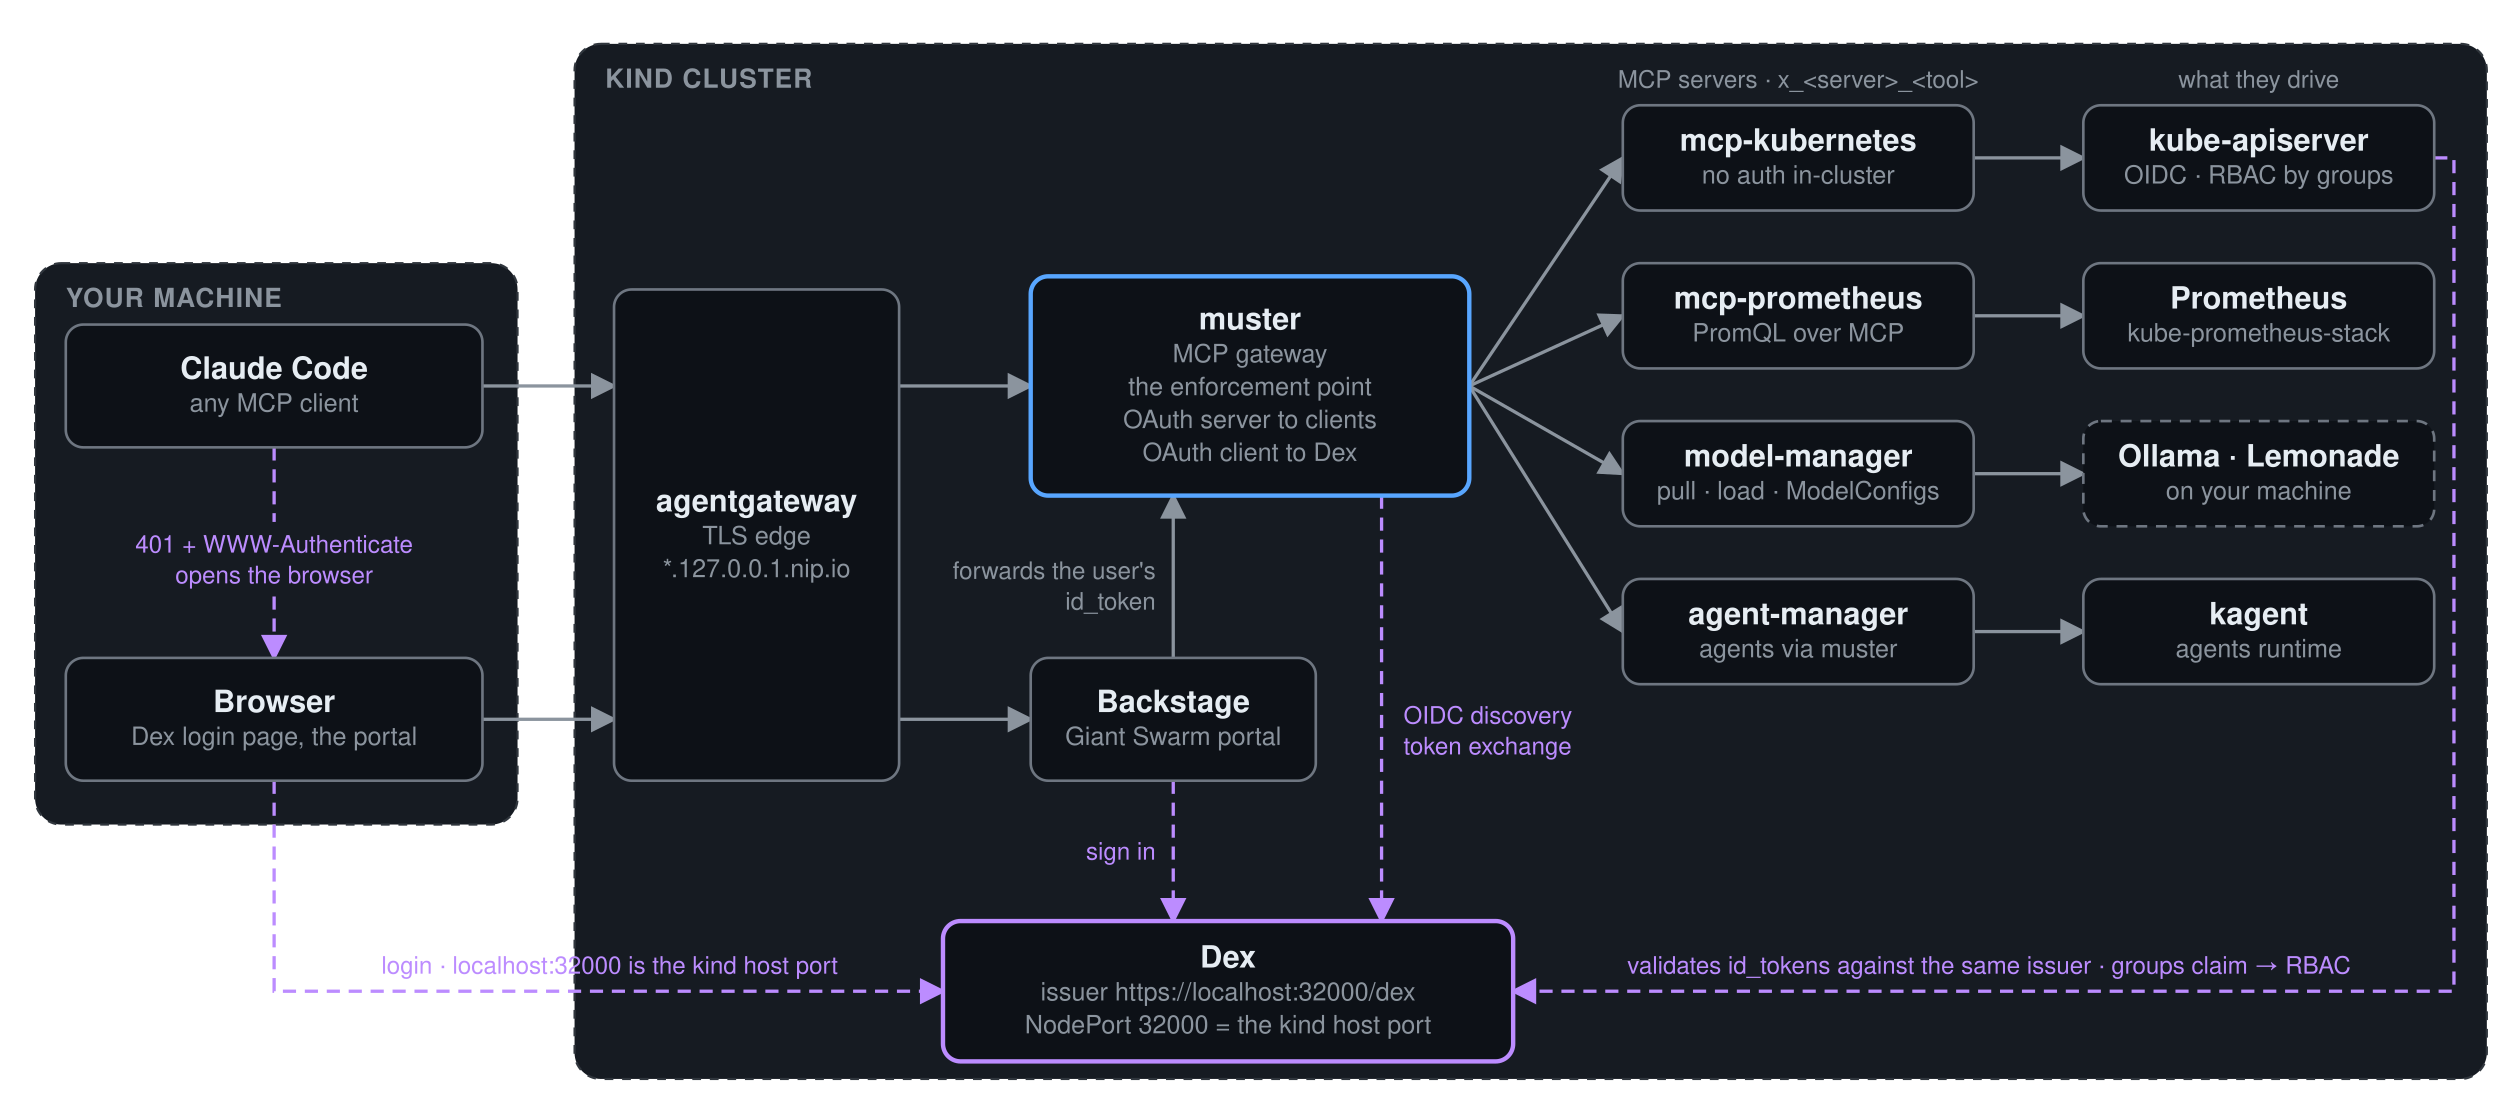
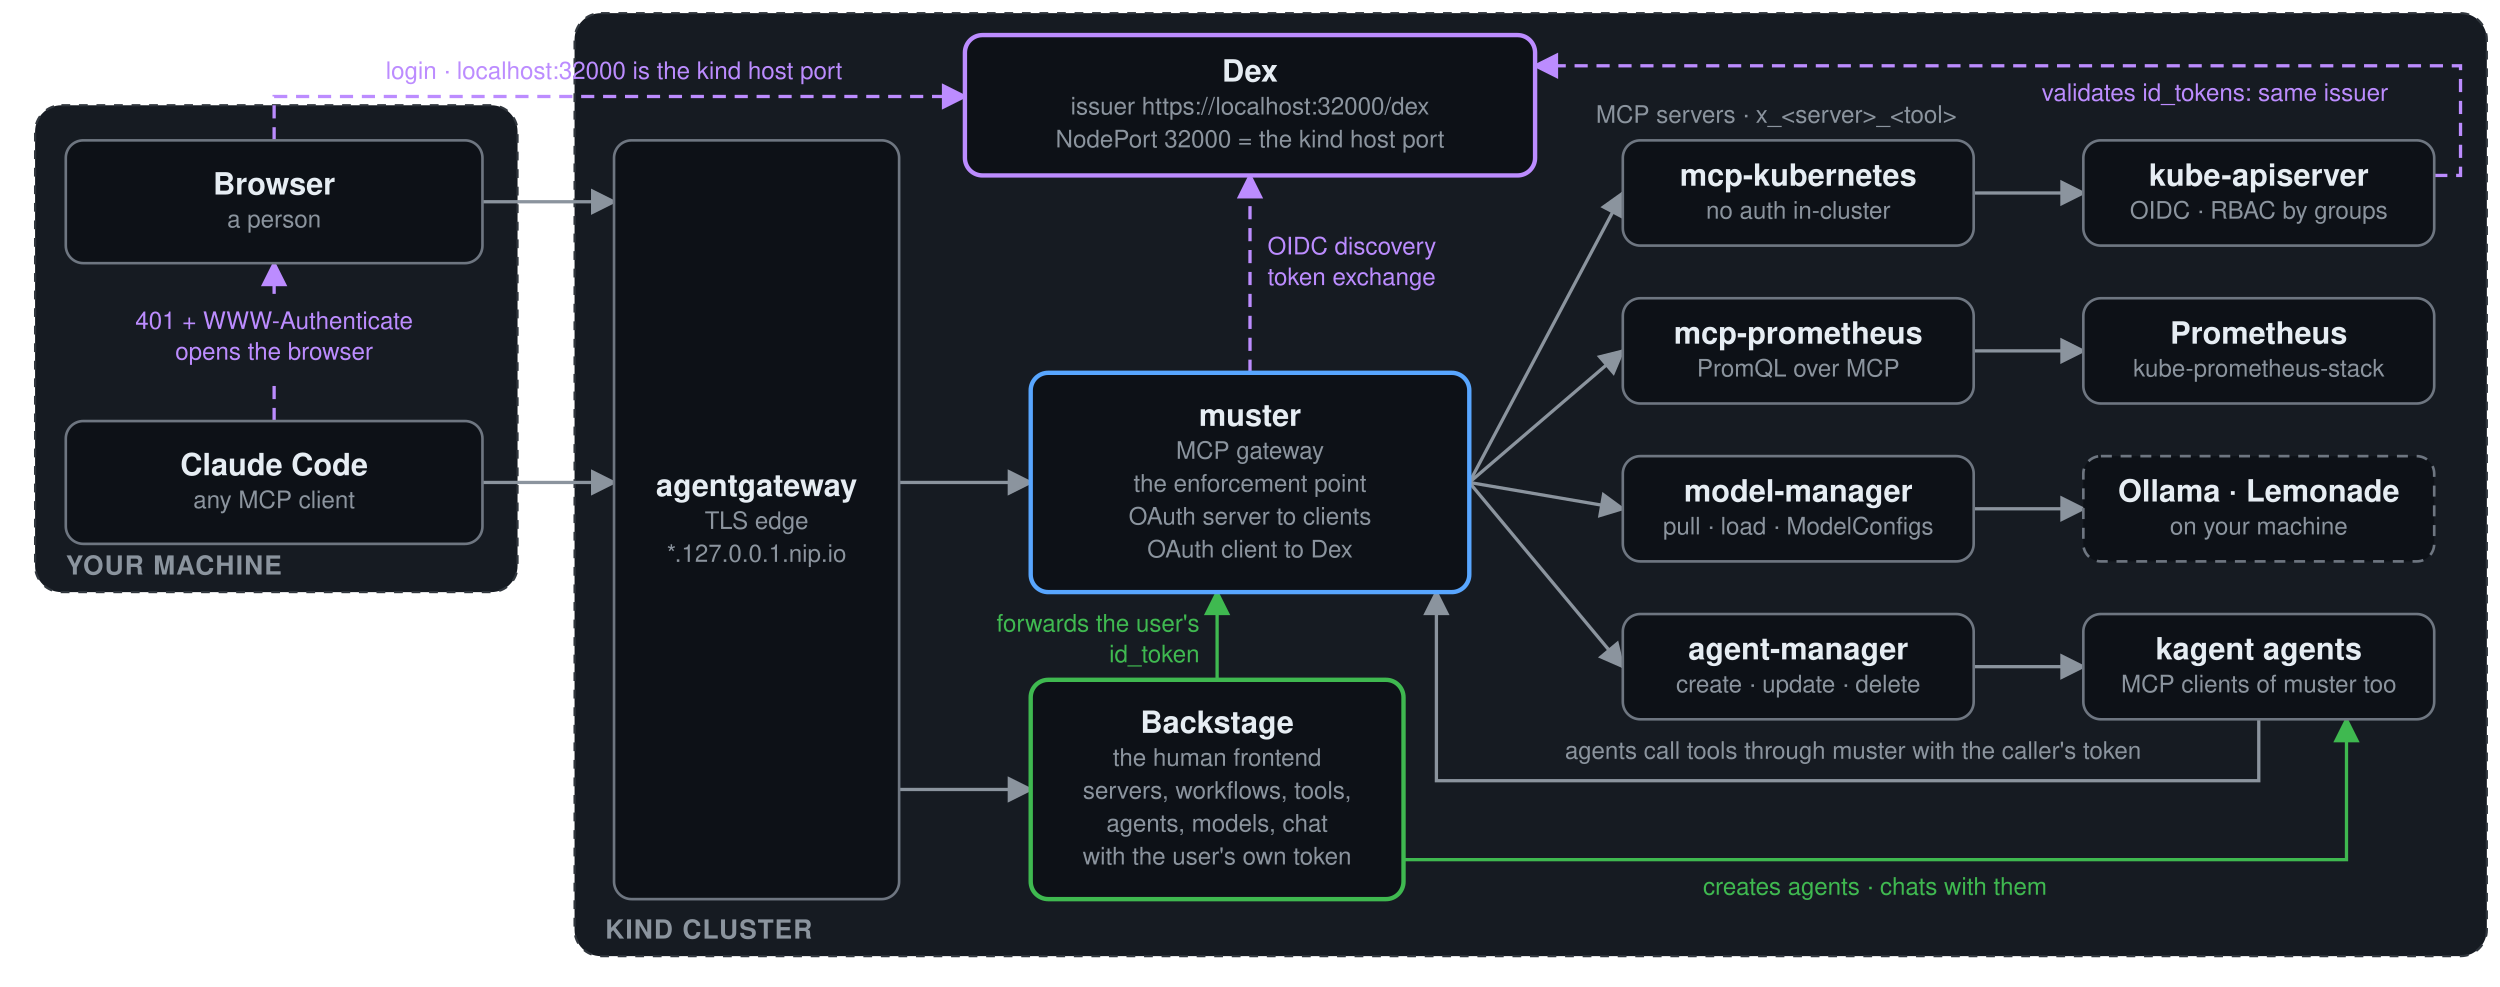
- <svg xmlns="http://www.w3.org/2000/svg" width="1140" height="500" viewBox="0 0 1140 500" font-family="-apple-system, BlinkMacSystemFont, &quot;Segoe UI&quot;, Helvetica, Arial, sans-serif">
+ <svg xmlns="http://www.w3.org/2000/svg" width="1140" height="450" viewBox="0 0 1140 450" font-family="-apple-system, BlinkMacSystemFont, &quot;Segoe UI&quot;, Helvetica, Arial, sans-serif">
  <defs>
    <marker id="arrow" viewBox="0 0 8 8" refX="7" refY="4" markerWidth="8" markerHeight="8" orient="auto-start-reverse">
      <path d="M0,0 L8,4 L0,8 z" fill="#8b949e" />
    </marker>
    <marker id="arrow-accent" viewBox="0 0 8 8" refX="7" refY="4" markerWidth="8" markerHeight="8" orient="auto-start-reverse">
      <path d="M0,0 L8,4 L0,8 z" fill="#bc8cff" />
    </marker>
+     <marker id="arrow-human" viewBox="0 0 8 8" refX="7" refY="4" markerWidth="8" markerHeight="8" orient="auto-start-reverse">
+       <path d="M0,0 L8,4 L0,8 z" fill="#3fb950" />
+     </marker>
  </defs>
-   <rect x="262" y="20" width="872" height="472" rx="12" fill="#161b22" stroke="#30363d" stroke-dasharray="4 4" />
-   <text x="276" y="40" font-size="12" font-weight="600" fill="#8b949e" letter-spacing="0.5">KIND CLUSTER</text>
-   <rect x="16" y="120" width="220" height="256" rx="12" fill="#161b22" stroke="#30363d" stroke-dasharray="4 4" />
-   <text x="30" y="140" font-size="12" font-weight="600" fill="#8b949e" letter-spacing="0.5">YOUR MACHINE</text>
-   <text x="820" y="40" text-anchor="middle" font-size="11" fill="#8b949e">MCP servers · x_&lt;server&gt;_&lt;tool&gt;</text>
-   <text x="1030" y="40" text-anchor="middle" font-size="11" fill="#8b949e">what they drive</text>
-   <path d="M220,176 L280,176" fill="none" stroke="#8b949e" stroke-width="1.5" marker-end="url(#arrow)" />
-   <path d="M220,328 L280,328" fill="none" stroke="#8b949e" stroke-width="1.5" marker-end="url(#arrow)" />
-   <path d="M410,176 L470,176" fill="none" stroke="#8b949e" stroke-width="1.5" marker-end="url(#arrow)" />
-   <path d="M410,328 L470,328" fill="none" stroke="#8b949e" stroke-width="1.5" marker-end="url(#arrow)" />
-   <path d="M670,176 L740,72" fill="none" stroke="#8b949e" stroke-width="1.5" marker-end="url(#arrow)" />
-   <path d="M670,176 L740,144" fill="none" stroke="#8b949e" stroke-width="1.5" marker-end="url(#arrow)" />
-   <path d="M670,176 L740,216" fill="none" stroke="#8b949e" stroke-width="1.5" marker-end="url(#arrow)" />
-   <path d="M670,176 L740,288" fill="none" stroke="#8b949e" stroke-width="1.5" marker-end="url(#arrow)" />
-   <path d="M900,72 L950,72" fill="none" stroke="#8b949e" stroke-width="1.5" marker-end="url(#arrow)" />
-   <path d="M900,144 L950,144" fill="none" stroke="#8b949e" stroke-width="1.5" marker-end="url(#arrow)" />
-   <path d="M900,216 L950,216" fill="none" stroke="#8b949e" stroke-width="1.5" marker-end="url(#arrow)" />
-   <path d="M900,288 L950,288" fill="none" stroke="#8b949e" stroke-width="1.5" marker-end="url(#arrow)" />
-   <path d="M535,300 L535,226" fill="none" stroke="#8b949e" stroke-width="1.5" marker-end="url(#arrow)" />
-   <text x="527" y="264" text-anchor="end" font-size="11" fill="#8b949e">forwards the user's</text>
-   <text x="527" y="278" text-anchor="end" font-size="11" fill="#8b949e">id_token</text>
-   <path d="M125,204 L125,238" fill="none" stroke="#bc8cff" stroke-width="1.5" stroke-dasharray="6 4" />
-   <path d="M125,272 L125,300" fill="none" stroke="#bc8cff" stroke-width="1.5" stroke-dasharray="6 4" marker-end="url(#arrow-accent)" />
-   <text x="125" y="252" text-anchor="middle" font-size="11" fill="#bc8cff">401 + WWW-Authenticate</text>
-   <text x="125" y="266" text-anchor="middle" font-size="11" fill="#bc8cff">opens the browser</text>
-   <path d="M125,356 L125,452 L430,452" fill="none" stroke="#bc8cff" stroke-width="1.5" stroke-dasharray="6 4" marker-end="url(#arrow-accent)" />
-   <text x="278" y="444" text-anchor="middle" font-size="11" fill="#bc8cff">login · localhost:32000 is the kind host port</text>
-   <path d="M630,226 L630,420" fill="none" stroke="#bc8cff" stroke-width="1.5" stroke-dasharray="6 4" marker-end="url(#arrow-accent)" />
-   <text x="640" y="330" text-anchor="start" font-size="11" fill="#bc8cff">OIDC discovery</text>
-   <text x="640" y="344" text-anchor="start" font-size="11" fill="#bc8cff">token exchange</text>
-   <path d="M535,356 L535,420" fill="none" stroke="#bc8cff" stroke-width="1.5" stroke-dasharray="6 4" marker-end="url(#arrow-accent)" />
-   <text x="527" y="392" text-anchor="end" font-size="11" fill="#bc8cff">sign in</text>
-   <path d="M1110,72 L1119,72 L1119,452 L690,452" fill="none" stroke="#bc8cff" stroke-width="1.5" stroke-dasharray="6 4" marker-end="url(#arrow-accent)" />
-   <text x="907" y="444" text-anchor="middle" font-size="11" fill="#bc8cff">validates id_tokens against the same issuer · groups claim → RBAC</text>
-   <rect x="30" y="148" width="190" height="56" rx="8" fill="#0d1117" stroke="#6e7681" stroke-width="1.2" />
-   <text x="125.0" y="172.7" text-anchor="middle" font-size="14" font-weight="600" fill="#e6edf3">Claude Code</text>
-   <text x="125.0" y="187.7" text-anchor="middle" font-size="11.5" fill="#8b949e">any MCP client</text>
-   <rect x="30" y="300" width="190" height="56" rx="8" fill="#0d1117" stroke="#6e7681" stroke-width="1.2" />
-   <text x="125.0" y="324.7" text-anchor="middle" font-size="14" font-weight="600" fill="#e6edf3">Browser</text>
-   <text x="125.0" y="339.7" text-anchor="middle" font-size="11.5" fill="#8b949e">Dex login page, the portal</text>
-   <rect x="280" y="132" width="130" height="224" rx="8" fill="#0d1117" stroke="#6e7681" stroke-width="1.2" />
-   <text x="345.0" y="233.2" text-anchor="middle" font-size="14" font-weight="600" fill="#e6edf3">agentgateway</text>
-   <text x="345.0" y="248.2" text-anchor="middle" font-size="11.5" fill="#8b949e">TLS edge</text>
-   <text x="345.0" y="263.2" text-anchor="middle" font-size="11.5" fill="#8b949e">*.127.0.0.1.nip.io</text>
-   <rect x="470" y="126" width="200" height="100" rx="8" fill="#0d1117" stroke="#58a6ff" stroke-width="2" />
-   <text x="570.0" y="150.2" text-anchor="middle" font-size="14" font-weight="600" fill="#e6edf3">muster</text>
-   <text x="570.0" y="165.2" text-anchor="middle" font-size="11.5" fill="#8b949e">MCP gateway</text>
-   <text x="570.0" y="180.2" text-anchor="middle" font-size="11.5" fill="#8b949e">the enforcement point</text>
-   <text x="570.0" y="195.2" text-anchor="middle" font-size="11.5" fill="#8b949e">OAuth server to clients</text>
-   <text x="570.0" y="210.2" text-anchor="middle" font-size="11.5" fill="#8b949e">OAuth client to Dex</text>
-   <rect x="740" y="48" width="160" height="48" rx="8" fill="#0d1117" stroke="#6e7681" stroke-width="1.2" />
-   <text x="820.0" y="68.7" text-anchor="middle" font-size="14" font-weight="600" fill="#e6edf3">mcp-kubernetes</text>
-   <text x="820.0" y="83.7" text-anchor="middle" font-size="11.5" fill="#8b949e">no auth in-cluster</text>
-   <rect x="950" y="48" width="160" height="48" rx="8" fill="#0d1117" stroke="#6e7681" stroke-width="1.2" />
-   <text x="1030.0" y="68.7" text-anchor="middle" font-size="14" font-weight="600" fill="#e6edf3">kube-apiserver</text>
-   <text x="1030.0" y="83.7" text-anchor="middle" font-size="11.5" fill="#8b949e">OIDC · RBAC by groups</text>
-   <rect x="740" y="120" width="160" height="48" rx="8" fill="#0d1117" stroke="#6e7681" stroke-width="1.2" />
-   <text x="820.0" y="140.7" text-anchor="middle" font-size="14" font-weight="600" fill="#e6edf3">mcp-prometheus</text>
-   <text x="820.0" y="155.7" text-anchor="middle" font-size="11.5" fill="#8b949e">PromQL over MCP</text>
-   <rect x="950" y="120" width="160" height="48" rx="8" fill="#0d1117" stroke="#6e7681" stroke-width="1.2" />
-   <text x="1030.0" y="140.7" text-anchor="middle" font-size="14" font-weight="600" fill="#e6edf3">Prometheus</text>
-   <text x="1030.0" y="155.7" text-anchor="middle" font-size="11.5" fill="#8b949e">kube-prometheus-stack</text>
-   <rect x="740" y="192" width="160" height="48" rx="8" fill="#0d1117" stroke="#6e7681" stroke-width="1.2" />
-   <text x="820.0" y="212.7" text-anchor="middle" font-size="14" font-weight="600" fill="#e6edf3">model-manager</text>
-   <text x="820.0" y="227.7" text-anchor="middle" font-size="11.5" fill="#8b949e">pull · load · ModelConfigs</text>
-   <rect x="950" y="192" width="160" height="48" rx="8" fill="#0d1117" stroke="#6e7681" stroke-width="1.2" stroke-dasharray="5 4" />
-   <text x="1030.0" y="212.7" text-anchor="middle" font-size="14" font-weight="600" fill="#e6edf3">Ollama · Lemonade</text>
-   <text x="1030.0" y="227.7" text-anchor="middle" font-size="11.5" fill="#8b949e">on your machine</text>
-   <rect x="740" y="264" width="160" height="48" rx="8" fill="#0d1117" stroke="#6e7681" stroke-width="1.2" />
-   <text x="820.0" y="284.7" text-anchor="middle" font-size="14" font-weight="600" fill="#e6edf3">agent-manager</text>
-   <text x="820.0" y="299.7" text-anchor="middle" font-size="11.5" fill="#8b949e">agents via muster</text>
-   <rect x="950" y="264" width="160" height="48" rx="8" fill="#0d1117" stroke="#6e7681" stroke-width="1.2" />
-   <text x="1030.0" y="284.7" text-anchor="middle" font-size="14" font-weight="600" fill="#e6edf3">kagent</text>
-   <text x="1030.0" y="299.7" text-anchor="middle" font-size="11.5" fill="#8b949e">agents runtime</text>
-   <rect x="470" y="300" width="130" height="56" rx="8" fill="#0d1117" stroke="#6e7681" stroke-width="1.2" />
-   <text x="535.0" y="324.7" text-anchor="middle" font-size="14" font-weight="600" fill="#e6edf3">Backstage</text>
-   <text x="535.0" y="339.7" text-anchor="middle" font-size="11.5" fill="#8b949e">Giant Swarm portal</text>
-   <rect x="430" y="420" width="260" height="64" rx="8" fill="#0d1117" stroke="#bc8cff" stroke-width="2" />
-   <text x="560.0" y="441.2" text-anchor="middle" font-size="14" font-weight="600" fill="#e6edf3">Dex</text>
-   <text x="560.0" y="456.2" text-anchor="middle" font-size="11.5" fill="#8b949e">issuer https://localhost:32000/dex</text>
-   <text x="560.0" y="471.2" text-anchor="middle" font-size="11.5" fill="#8b949e">NodePort 32000 = the kind host port</text>
+   <rect x="262" y="6" width="872" height="430" rx="12" fill="#161b22" stroke="#30363d" stroke-dasharray="4 4" />
+   <text x="276" y="428" font-size="12" font-weight="600" fill="#8b949e" letter-spacing="0.5">KIND CLUSTER</text>
+   <rect x="16" y="48" width="220" height="222" rx="12" fill="#161b22" stroke="#30363d" stroke-dasharray="4 4" />
+   <text x="30" y="262" font-size="12" font-weight="600" fill="#8b949e" letter-spacing="0.5">YOUR MACHINE</text>
+   <text x="810" y="56" text-anchor="middle" font-size="11" fill="#8b949e">MCP servers · x_&lt;server&gt;_&lt;tool&gt;</text>
+   <path d="M220,92 L280,92" fill="none" stroke="#8b949e" stroke-width="1.5" marker-end="url(#arrow)" />
+   <path d="M220,220 L280,220" fill="none" stroke="#8b949e" stroke-width="1.5" marker-end="url(#arrow)" />
+   <path d="M410,220 L470,220" fill="none" stroke="#8b949e" stroke-width="1.5" marker-end="url(#arrow)" />
+   <path d="M410,360 L470,360" fill="none" stroke="#8b949e" stroke-width="1.5" marker-end="url(#arrow)" />
+   <path d="M670,220 L740,88" fill="none" stroke="#8b949e" stroke-width="1.5" marker-end="url(#arrow)" />
+   <path d="M670,220 L740,160" fill="none" stroke="#8b949e" stroke-width="1.5" marker-end="url(#arrow)" />
+   <path d="M670,220 L740,232" fill="none" stroke="#8b949e" stroke-width="1.5" marker-end="url(#arrow)" />
+   <path d="M670,220 L740,304" fill="none" stroke="#8b949e" stroke-width="1.5" marker-end="url(#arrow)" />
+   <path d="M900,88 L950,88" fill="none" stroke="#8b949e" stroke-width="1.5" marker-end="url(#arrow)" />
+   <path d="M900,160 L950,160" fill="none" stroke="#8b949e" stroke-width="1.5" marker-end="url(#arrow)" />
+   <path d="M900,232 L950,232" fill="none" stroke="#8b949e" stroke-width="1.5" marker-end="url(#arrow)" />
+   <path d="M900,304 L950,304" fill="none" stroke="#8b949e" stroke-width="1.5" marker-end="url(#arrow)" />
+   <path d="M1030,328 L1030,356 L655,356 L655,270" fill="none" stroke="#8b949e" stroke-width="1.5" marker-end="url(#arrow)" />
+   <text x="845" y="346" text-anchor="middle" font-size="11" fill="#8b949e">agents call tools through muster with the caller's token</text>
+   <path d="M555,310 L555,270" fill="none" stroke="#3fb950" stroke-width="1.5" marker-end="url(#arrow-human)" />
+   <text x="547" y="288" text-anchor="end" font-size="11" fill="#3fb950">forwards the user's</text>
+   <text x="547" y="302" text-anchor="end" font-size="11" fill="#3fb950">id_token</text>
+   <path d="M640,392 L1070,392 L1070,328" fill="none" stroke="#3fb950" stroke-width="1.5" marker-end="url(#arrow-human)" />
+   <text x="855" y="408" text-anchor="middle" font-size="11" fill="#3fb950">creates agents · chats with them</text>
+   <path d="M125,192 L125,176" fill="none" stroke="#bc8cff" stroke-width="1.5" stroke-dasharray="6 4" />
+   <path d="M125,134 L125,120" fill="none" stroke="#bc8cff" stroke-width="1.5" stroke-dasharray="6 4" marker-end="url(#arrow-accent)" />
+   <text x="125" y="150" text-anchor="middle" font-size="11" fill="#bc8cff">401 + WWW-Authenticate</text>
+   <text x="125" y="164" text-anchor="middle" font-size="11" fill="#bc8cff">opens the browser</text>
+   <path d="M125,64 L125,44 L440,44" fill="none" stroke="#bc8cff" stroke-width="1.5" stroke-dasharray="6 4" marker-end="url(#arrow-accent)" />
+   <text x="280" y="36" text-anchor="middle" font-size="11" fill="#bc8cff">login · localhost:32000 is the kind host port</text>
+   <path d="M570,170 L570,80" fill="none" stroke="#bc8cff" stroke-width="1.5" stroke-dasharray="6 4" marker-end="url(#arrow-accent)" />
+   <text x="578" y="116" text-anchor="start" font-size="11" fill="#bc8cff">OIDC discovery</text>
+   <text x="578" y="130" text-anchor="start" font-size="11" fill="#bc8cff">token exchange</text>
+   <path d="M1110,80 L1122,80 L1122,30 L700,30" fill="none" stroke="#bc8cff" stroke-width="1.5" stroke-dasharray="6 4" marker-end="url(#arrow-accent)" />
+   <text x="1010" y="46" text-anchor="middle" font-size="11" fill="#bc8cff">validates id_tokens: same issuer</text>
+   <rect x="440" y="16" width="260" height="64" rx="8" fill="#0d1117" stroke="#bc8cff" stroke-width="2" />
+   <text x="570.0" y="37.2" text-anchor="middle" font-size="14" font-weight="600" fill="#e6edf3">Dex</text>
+   <text x="570.0" y="52.2" text-anchor="middle" font-size="11" fill="#8b949e">issuer https://localhost:32000/dex</text>
+   <text x="570.0" y="67.2" text-anchor="middle" font-size="11" fill="#8b949e">NodePort 32000 = the kind host port</text>
+   <rect x="30" y="64" width="190" height="56" rx="8" fill="#0d1117" stroke="#6e7681" stroke-width="1.2" />
+   <text x="125.0" y="88.7" text-anchor="middle" font-size="14" font-weight="600" fill="#e6edf3">Browser</text>
+   <text x="125.0" y="103.7" text-anchor="middle" font-size="11" fill="#8b949e">a person</text>
+   <rect x="30" y="192" width="190" height="56" rx="8" fill="#0d1117" stroke="#6e7681" stroke-width="1.2" />
+   <text x="125.0" y="216.7" text-anchor="middle" font-size="14" font-weight="600" fill="#e6edf3">Claude Code</text>
+   <text x="125.0" y="231.7" text-anchor="middle" font-size="11" fill="#8b949e">any MCP client</text>
+   <rect x="280" y="64" width="130" height="346" rx="8" fill="#0d1117" stroke="#6e7681" stroke-width="1.2" />
+   <text x="345.0" y="226.2" text-anchor="middle" font-size="14" font-weight="600" fill="#e6edf3">agentgateway</text>
+   <text x="345.0" y="241.2" text-anchor="middle" font-size="11" fill="#8b949e">TLS edge</text>
+   <text x="345.0" y="256.2" text-anchor="middle" font-size="11" fill="#8b949e">*.127.0.0.1.nip.io</text>
+   <rect x="470" y="170" width="200" height="100" rx="8" fill="#0d1117" stroke="#58a6ff" stroke-width="2" />
+   <text x="570.0" y="194.2" text-anchor="middle" font-size="14" font-weight="600" fill="#e6edf3">muster</text>
+   <text x="570.0" y="209.2" text-anchor="middle" font-size="11" fill="#8b949e">MCP gateway</text>
+   <text x="570.0" y="224.2" text-anchor="middle" font-size="11" fill="#8b949e">the enforcement point</text>
+   <text x="570.0" y="239.2" text-anchor="middle" font-size="11" fill="#8b949e">OAuth server to clients</text>
+   <text x="570.0" y="254.2" text-anchor="middle" font-size="11" fill="#8b949e">OAuth client to Dex</text>
+   <rect x="740" y="64" width="160" height="48" rx="8" fill="#0d1117" stroke="#6e7681" stroke-width="1.2" />
+   <text x="820.0" y="84.7" text-anchor="middle" font-size="14" font-weight="600" fill="#e6edf3">mcp-kubernetes</text>
+   <text x="820.0" y="99.7" text-anchor="middle" font-size="11" fill="#8b949e">no auth in-cluster</text>
+   <rect x="950" y="64" width="160" height="48" rx="8" fill="#0d1117" stroke="#6e7681" stroke-width="1.2" />
+   <text x="1030.0" y="84.7" text-anchor="middle" font-size="14" font-weight="600" fill="#e6edf3">kube-apiserver</text>
+   <text x="1030.0" y="99.7" text-anchor="middle" font-size="11" fill="#8b949e">OIDC · RBAC by groups</text>
+   <rect x="740" y="136" width="160" height="48" rx="8" fill="#0d1117" stroke="#6e7681" stroke-width="1.2" />
+   <text x="820.0" y="156.7" text-anchor="middle" font-size="14" font-weight="600" fill="#e6edf3">mcp-prometheus</text>
+   <text x="820.0" y="171.7" text-anchor="middle" font-size="11" fill="#8b949e">PromQL over MCP</text>
+   <rect x="950" y="136" width="160" height="48" rx="8" fill="#0d1117" stroke="#6e7681" stroke-width="1.2" />
+   <text x="1030.0" y="156.7" text-anchor="middle" font-size="14" font-weight="600" fill="#e6edf3">Prometheus</text>
+   <text x="1030.0" y="171.7" text-anchor="middle" font-size="11" fill="#8b949e">kube-prometheus-stack</text>
+   <rect x="740" y="208" width="160" height="48" rx="8" fill="#0d1117" stroke="#6e7681" stroke-width="1.2" />
+   <text x="820.0" y="228.7" text-anchor="middle" font-size="14" font-weight="600" fill="#e6edf3">model-manager</text>
+   <text x="820.0" y="243.7" text-anchor="middle" font-size="11" fill="#8b949e">pull · load · ModelConfigs</text>
+   <rect x="950" y="208" width="160" height="48" rx="8" fill="#0d1117" stroke="#6e7681" stroke-width="1.2" stroke-dasharray="5 4" />
+   <text x="1030.0" y="228.7" text-anchor="middle" font-size="14" font-weight="600" fill="#e6edf3">Ollama · Lemonade</text>
+   <text x="1030.0" y="243.7" text-anchor="middle" font-size="11" fill="#8b949e">on your machine</text>
+   <rect x="740" y="280" width="160" height="48" rx="8" fill="#0d1117" stroke="#6e7681" stroke-width="1.2" />
+   <text x="820.0" y="300.7" text-anchor="middle" font-size="14" font-weight="600" fill="#e6edf3">agent-manager</text>
+   <text x="820.0" y="315.7" text-anchor="middle" font-size="11" fill="#8b949e">create · update · delete</text>
+   <rect x="950" y="280" width="160" height="48" rx="8" fill="#0d1117" stroke="#6e7681" stroke-width="1.2" />
+   <text x="1030.0" y="300.7" text-anchor="middle" font-size="14" font-weight="600" fill="#e6edf3">kagent agents</text>
+   <text x="1030.0" y="315.7" text-anchor="middle" font-size="11" fill="#8b949e">MCP clients of muster too</text>
+   <rect x="470" y="310" width="170" height="100" rx="8" fill="#0d1117" stroke="#3fb950" stroke-width="2" />
+   <text x="555.0" y="334.2" text-anchor="middle" font-size="14" font-weight="600" fill="#e6edf3">Backstage</text>
+   <text x="555.0" y="349.2" text-anchor="middle" font-size="11" fill="#8b949e">the human frontend</text>
+   <text x="555.0" y="364.2" text-anchor="middle" font-size="11" fill="#8b949e">servers, workflows, tools,</text>
+   <text x="555.0" y="379.2" text-anchor="middle" font-size="11" fill="#8b949e">agents, models, chat</text>
+   <text x="555.0" y="394.2" text-anchor="middle" font-size="11" fill="#8b949e">with the user's own token</text>
</svg>
